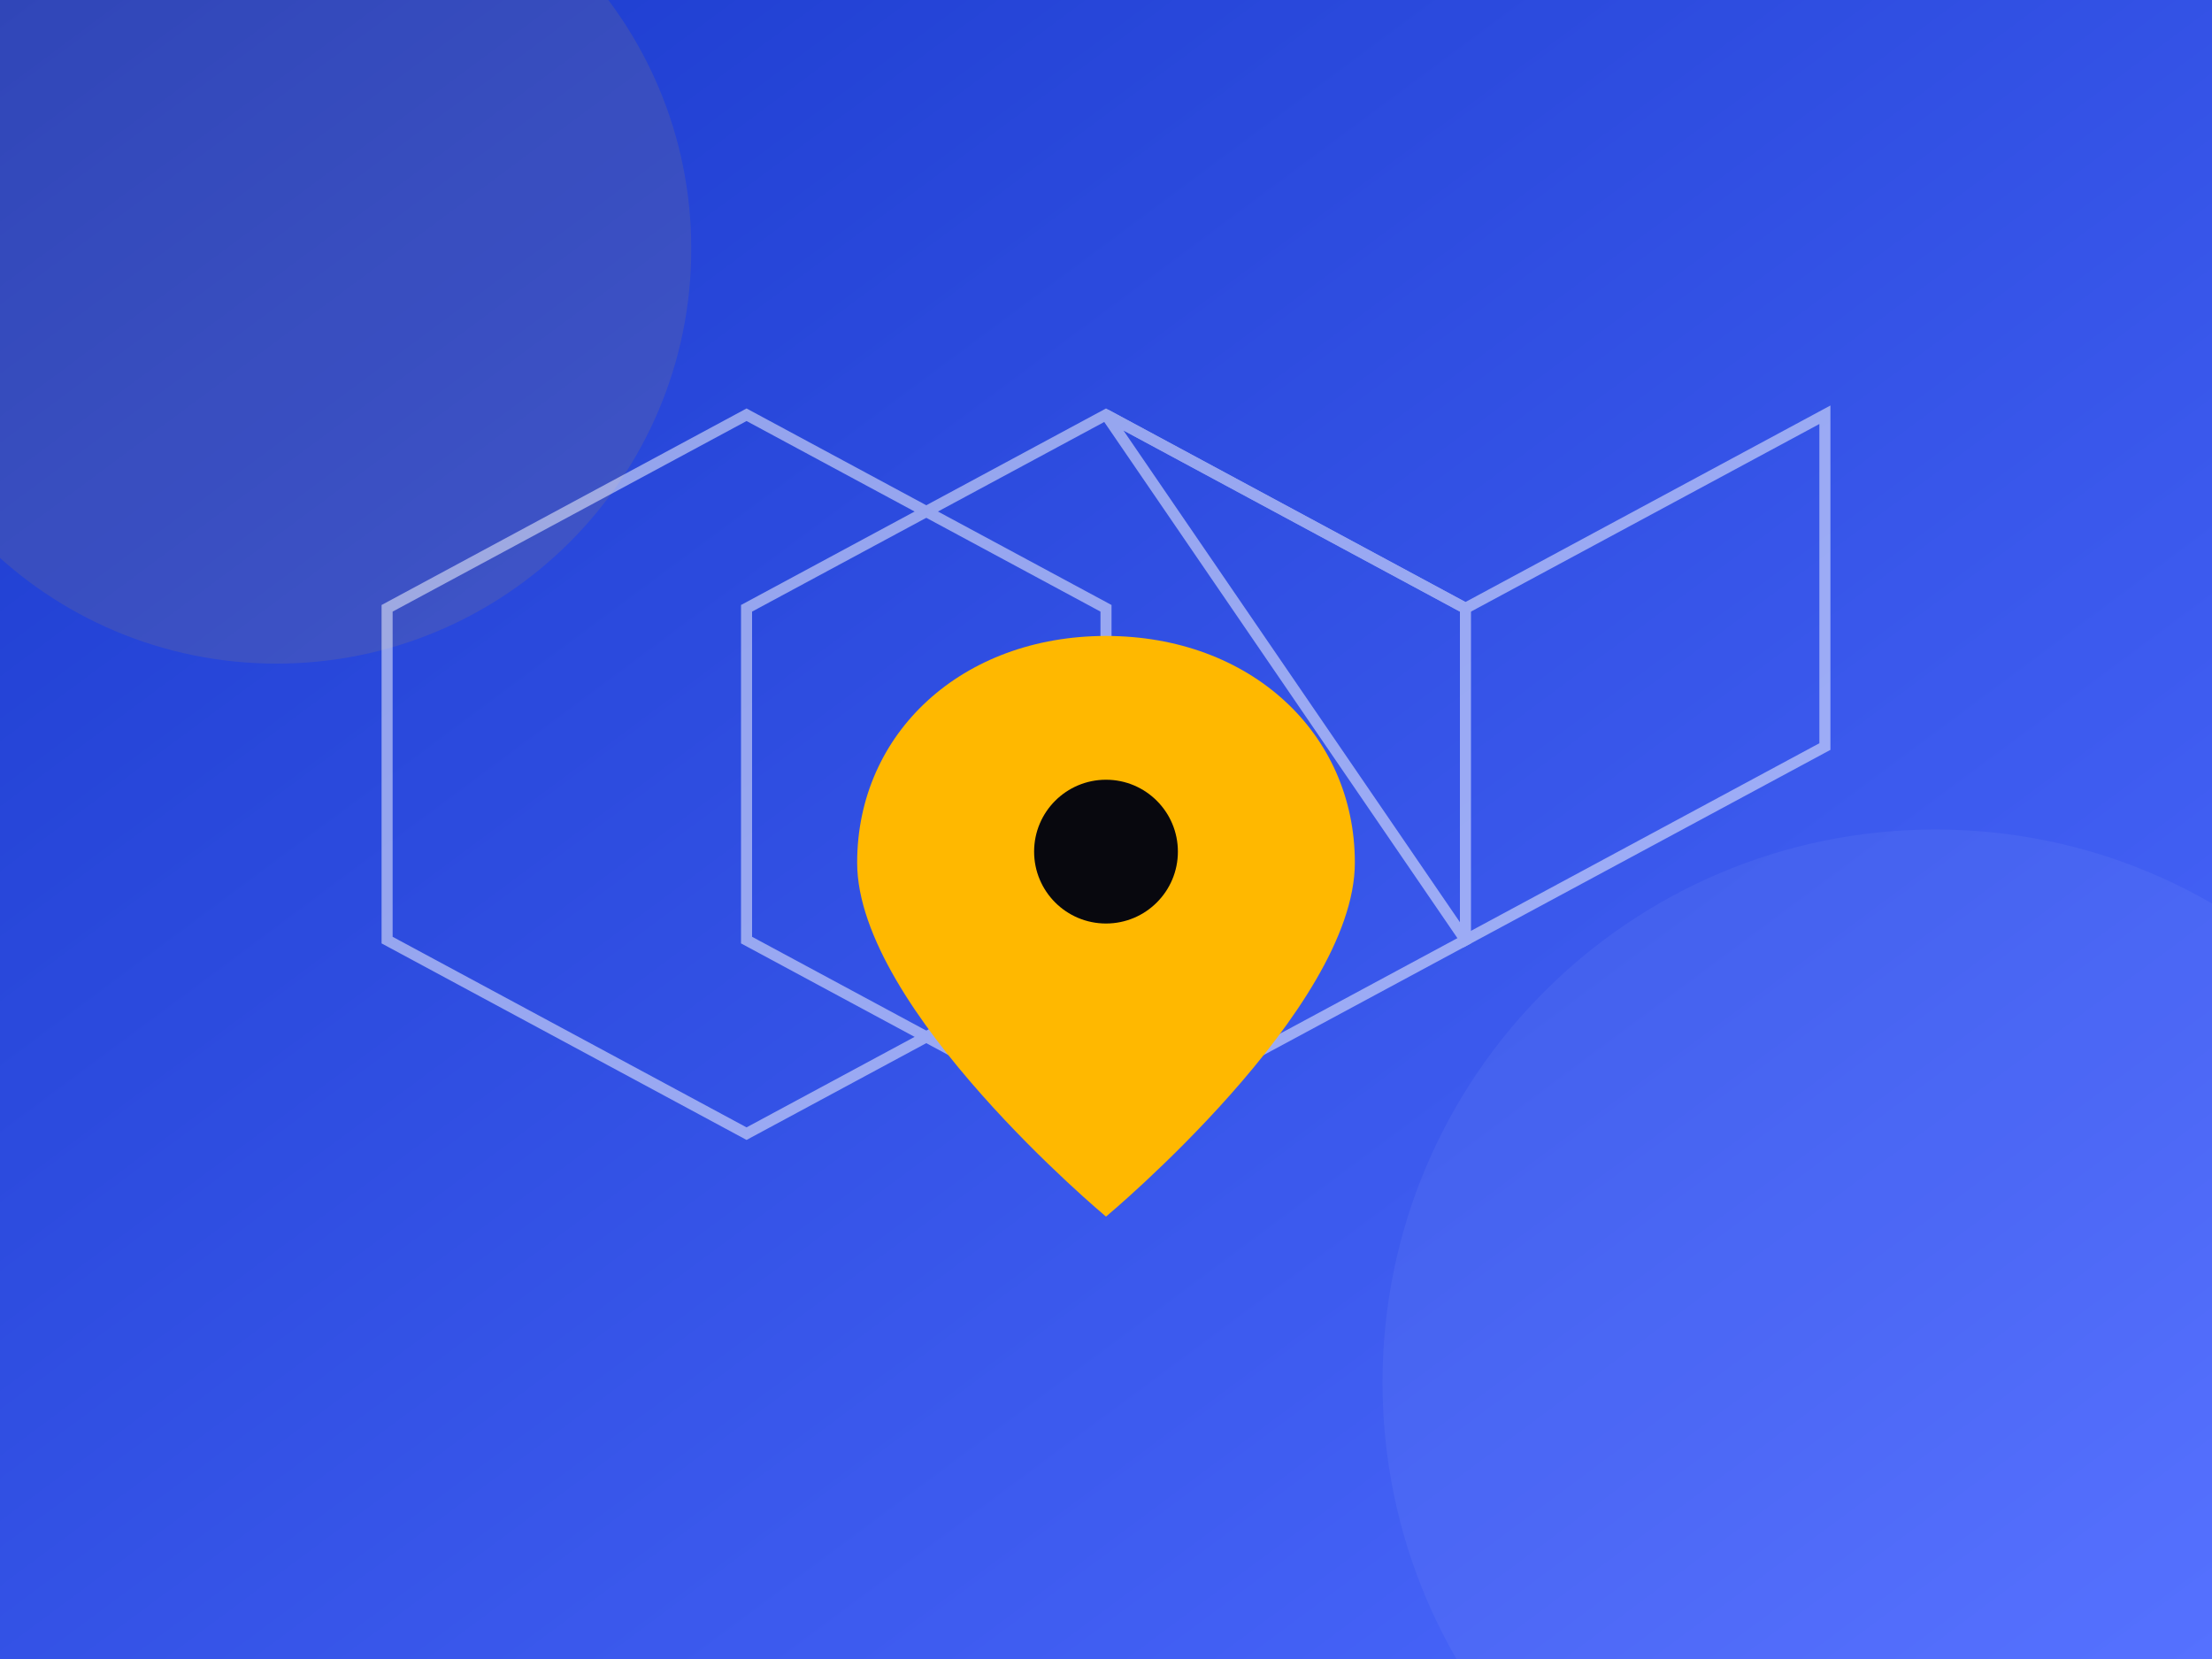
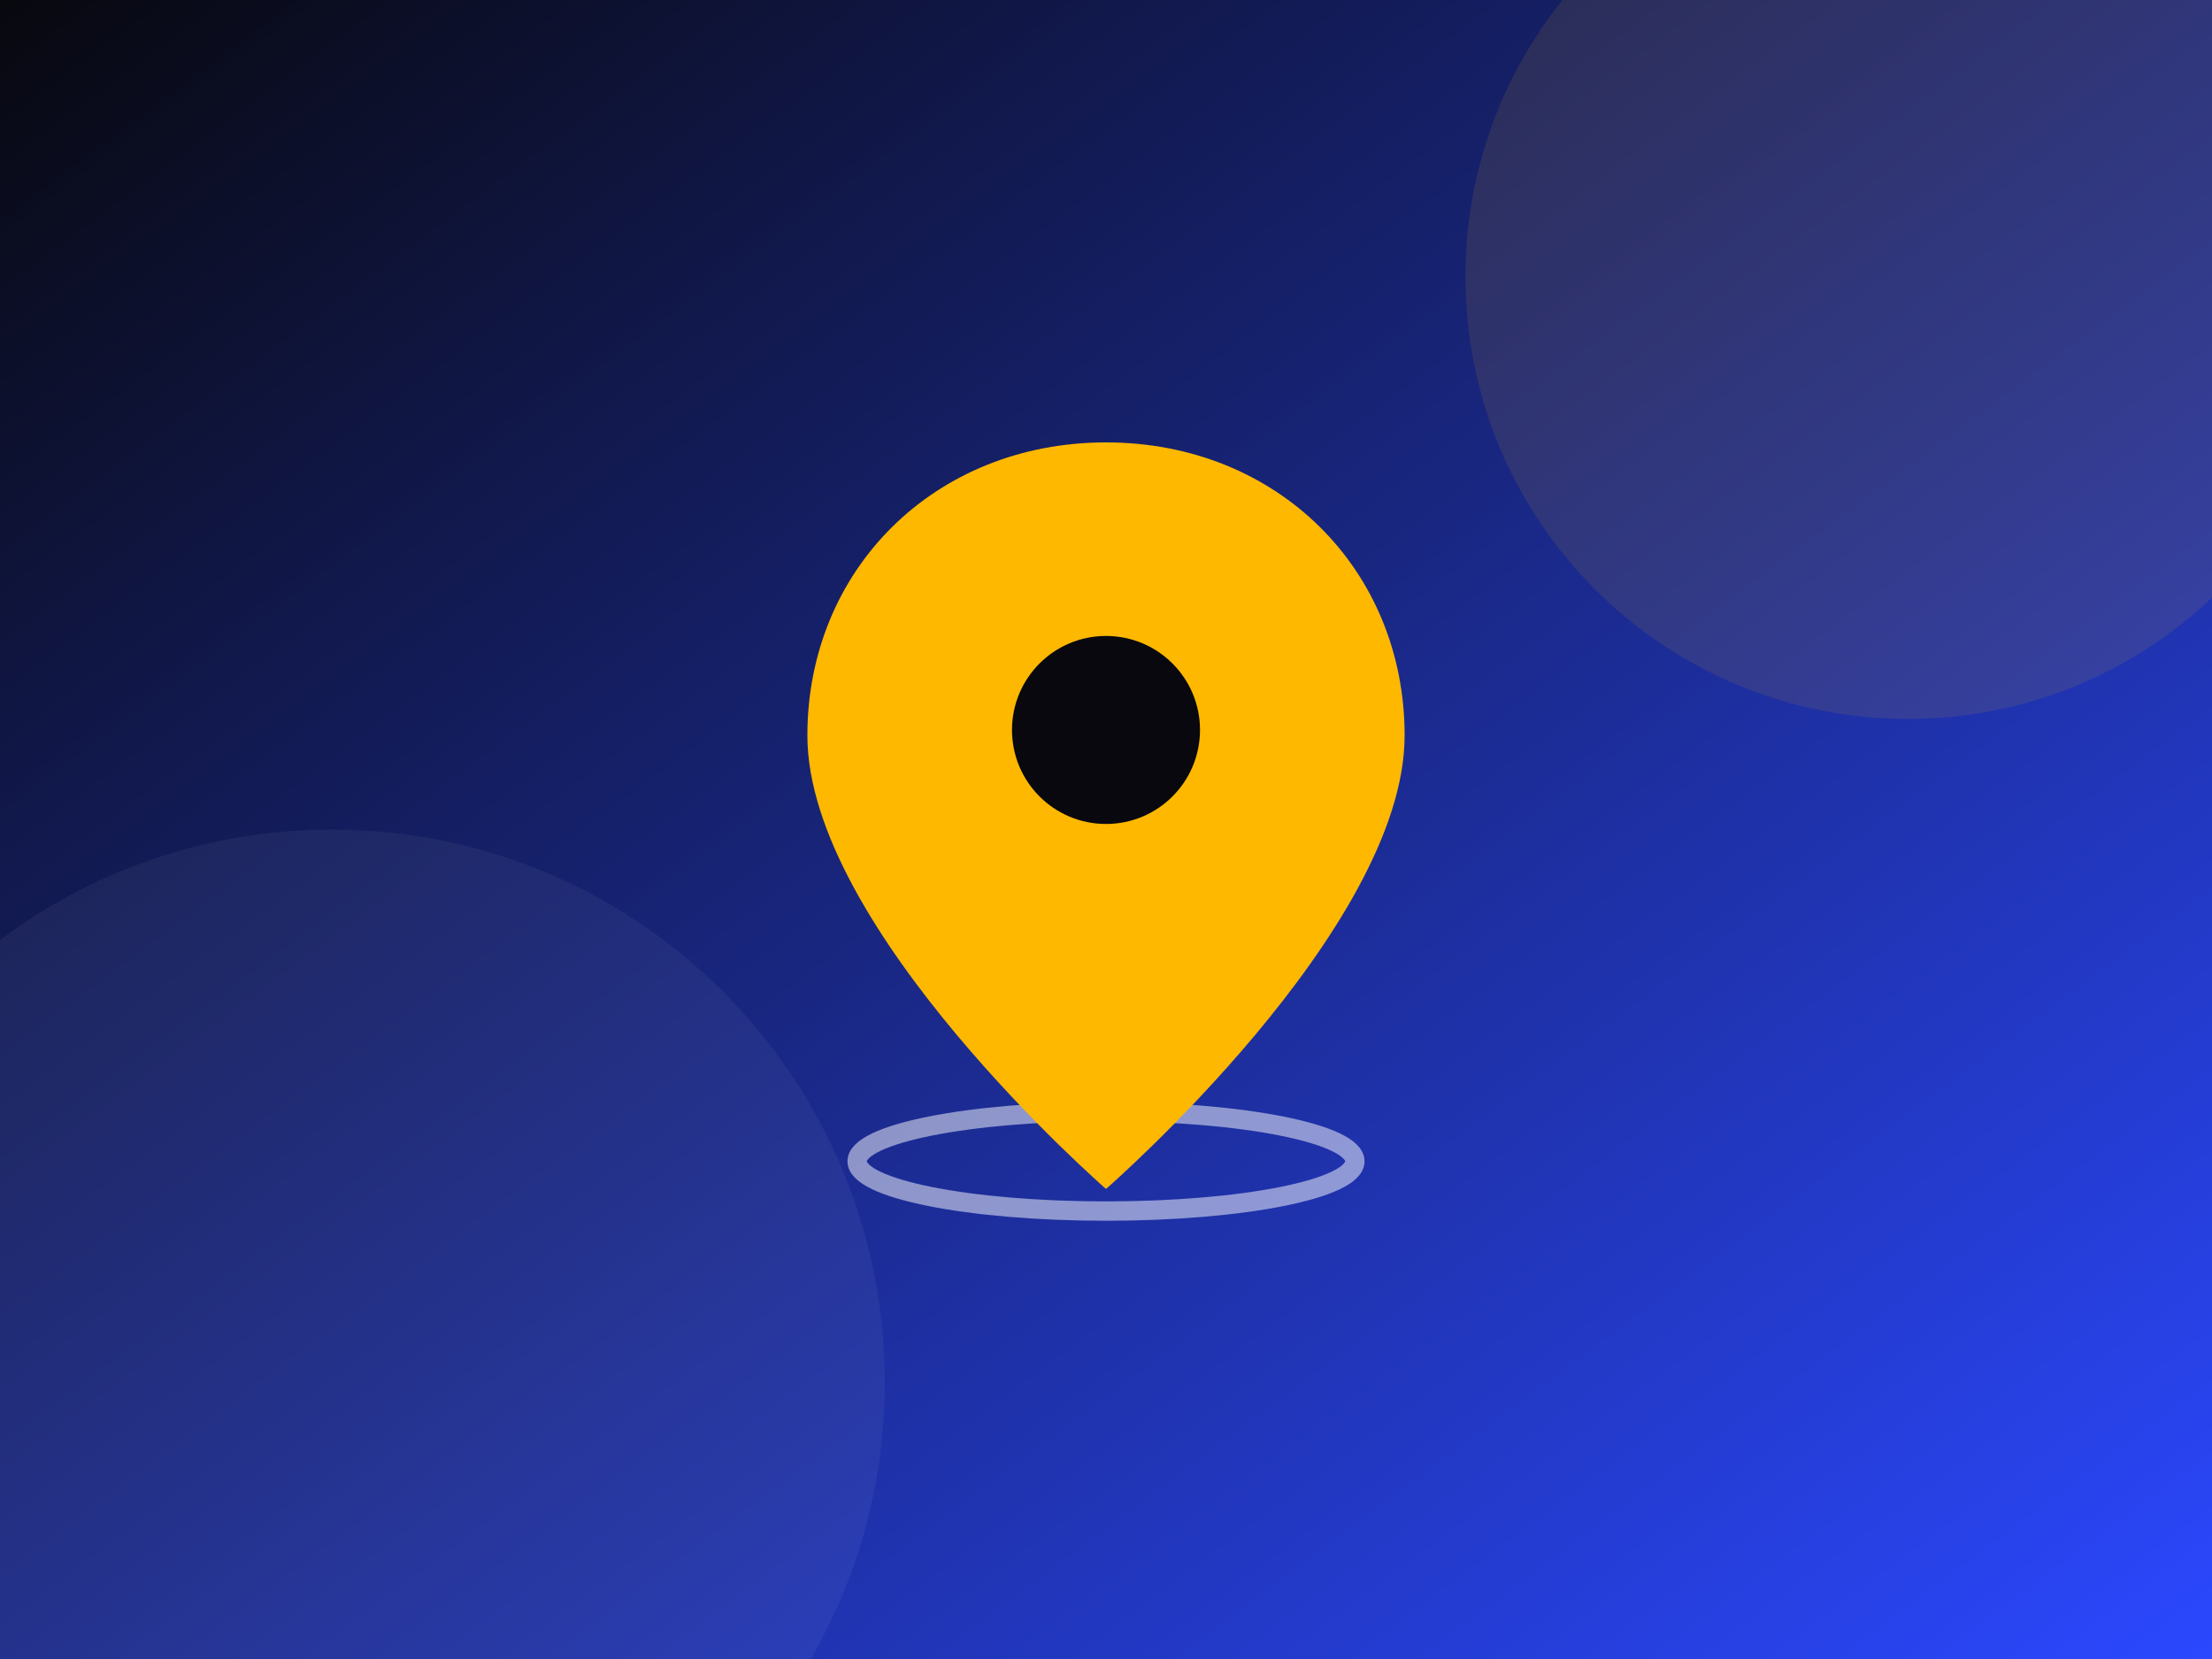
<svg xmlns="http://www.w3.org/2000/svg" viewBox="0 0 800 600">
  <defs>
    <linearGradient id="gRegio" x1="0%" y1="0%" x2="100%" y2="100%">
-       <stop offset="0%" stop-color="#1A3ACC" />
-       <stop offset="100%" stop-color="#4D6AFF" />
+       <stop offset="0%" stop-color="#08080E" />
+       <stop offset="100%" stop-color="#2B48FF" />
    </linearGradient>
  </defs>
  <rect width="800" height="600" fill="url(#gRegio)" />
-   <circle cx="700" cy="500" r="200" fill="#ffffff" opacity="0.05" />
-   <circle cx="100" cy="90" r="150" fill="#FFB800" opacity="0.10" />
-   <g fill="none" stroke="#ffffff" stroke-width="4" opacity="0.5">
-     <polygon points="270,220 400,150 530,220 530,340 400,410 270,340" />
-     <polygon points="400,150 530,220 660,150 660,270 530,340" />
-     <polygon points="140,220 270,150 400,220 400,340 270,410 140,340" />
-   </g>
-   <path d="M400 230 C 452 230 490 265 490 312 C 490 365 400 440 400 440 C 400 440 310 365 310 312 C 310 265 348 230 400 230 Z" fill="#FFB800" />
-   <circle cx="400" cy="308" r="26" fill="#08080E" />
+   <circle cx="120" cy="500" r="200" fill="#ffffff" opacity="0.05" />
+   <circle cx="690" cy="100" r="160" fill="#FFB800" opacity="0.10" />
+   <ellipse cx="400" cy="420" rx="90" ry="18" fill="none" stroke="#ffffff" stroke-width="7" opacity="0.5" />
+   <path d="M400 160 C 462 160 508 206 508 266 C 508 336 400 430 400 430 C 400 430 292 336 292 266 C 292 206 338 160 400 160 Z" fill="#FFB800" />
+   <circle cx="400" cy="264" r="34" fill="#08080E" />
</svg>
